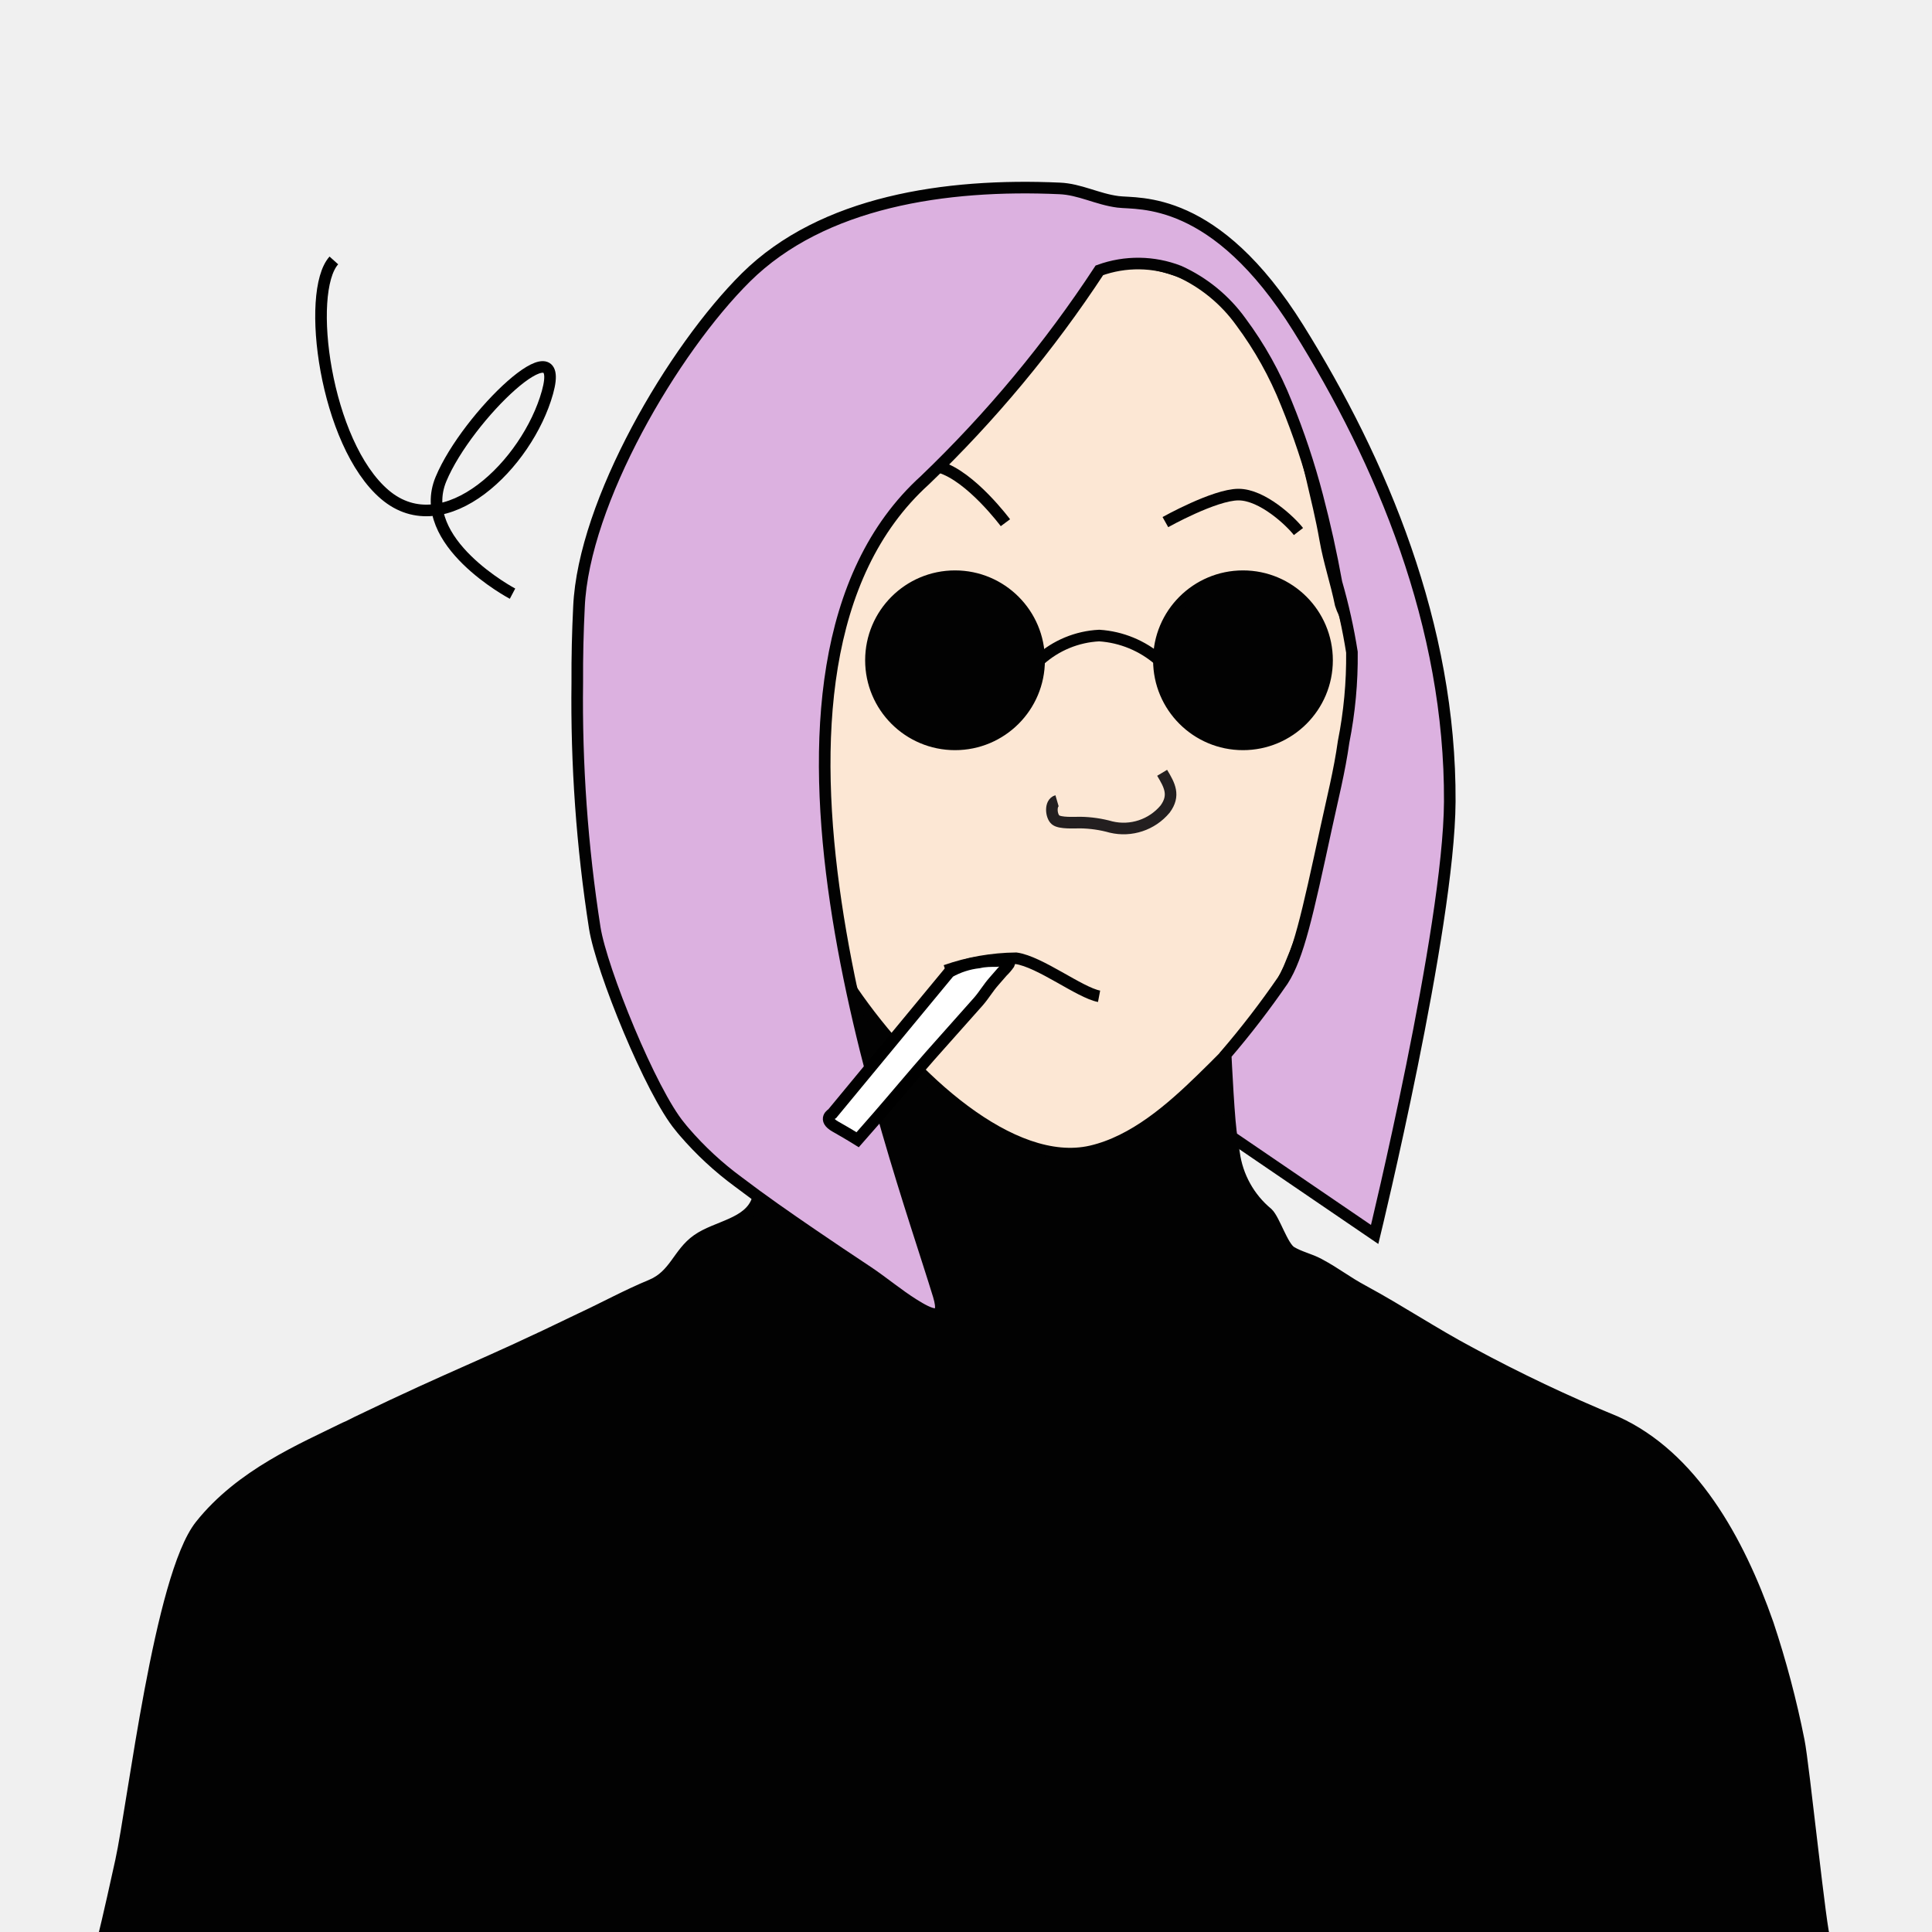
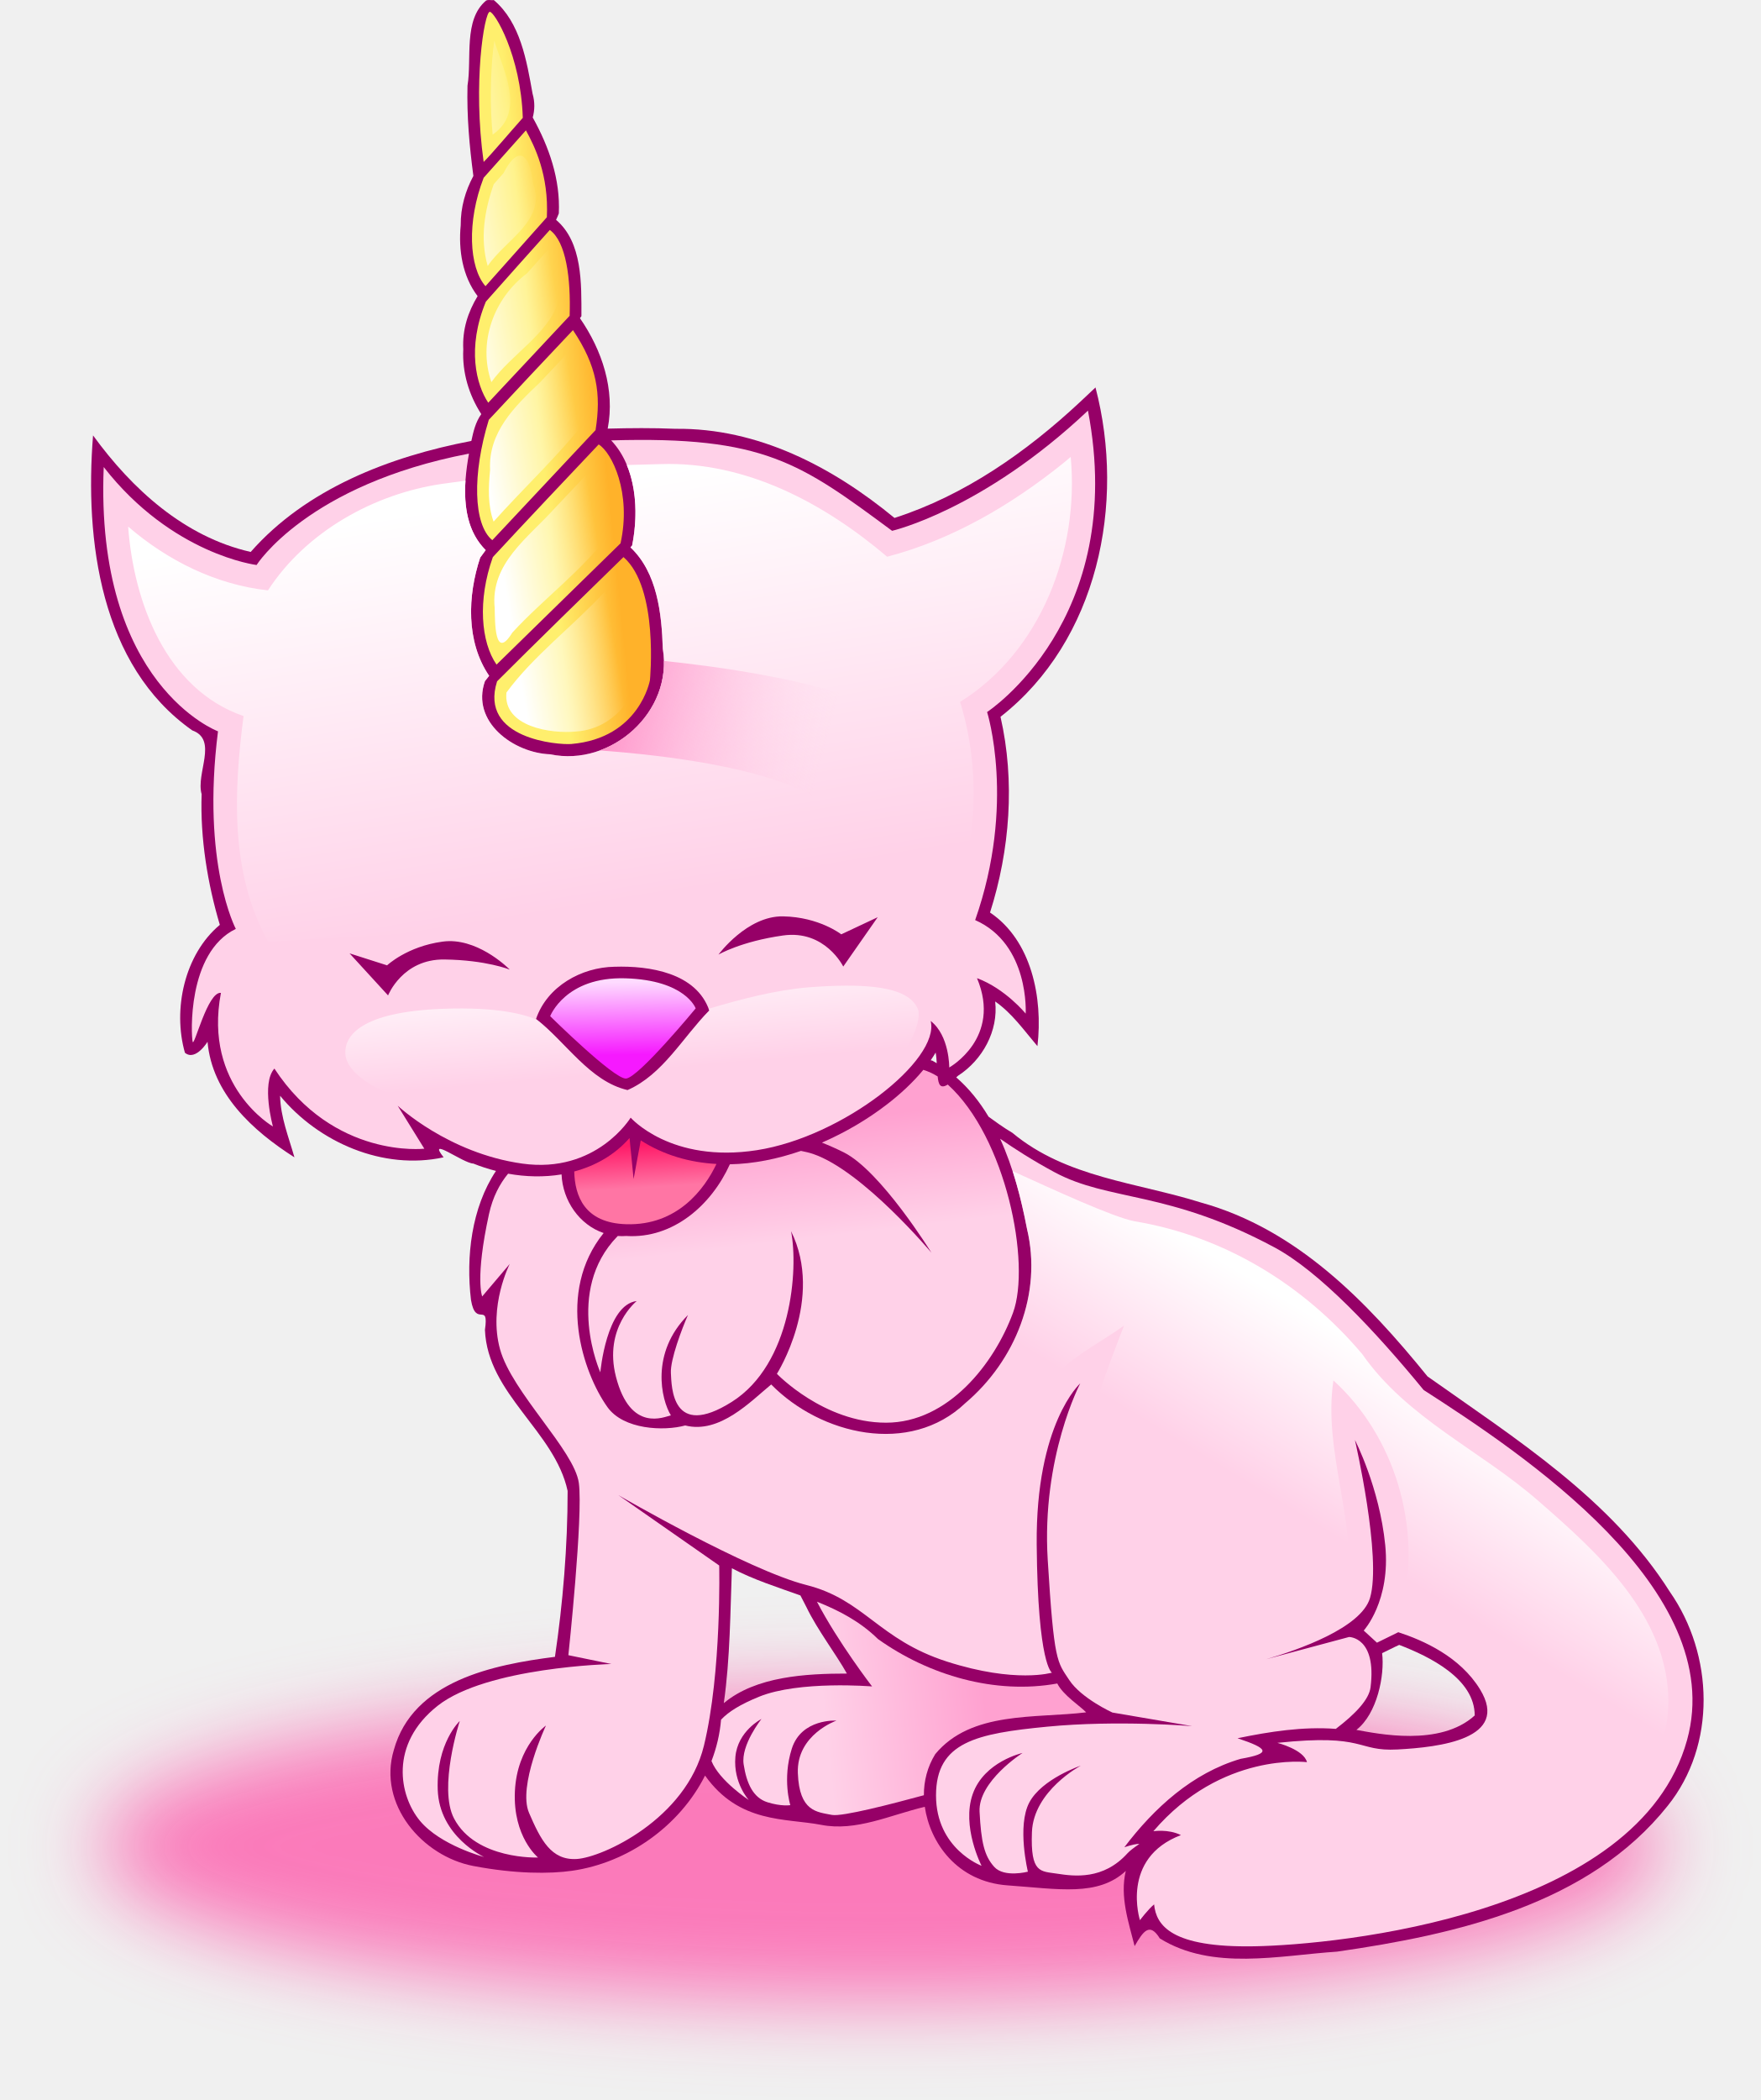
- <svg xmlns="http://www.w3.org/2000/svg" viewBox="0 0 125 125">
-   <g id="Layer_140" data-name="Layer 140">
-     <path d="M48.1,78.94c1.22-.54,3.71-3.52,3.71-3.52a57.61,57.61,0,0,0,1.72-7.6c.27-2.64.67-9.9.67-9.9l25.21,1.17s0,7.11,0,7.86a67,67,0,0,0,.44,8,12,12,0,0,0,2.68,7.2,24.38,24.38,0,0,0,3.86,3.3s4.41,2.32,5.6,3.11a36.25,36.25,0,0,0,3.42,1.85s3.45,7.4-.78,13.47S76,111.79,67.22,109.81,37,95.55,40.07,89.61,43.5,80.94,48.1,78.94Z" fill="#fce7d4" stroke="#020202" stroke-miterlimit="10" stroke-width="0.75" />
-     <g id="turtleneck">
-       <path d="M118.06,125.43c-.21,0-1.38-11.39-1.68-12.81a62.41,62.41,0,0,0-2-7.55c-1.91-5.46-4.93-10.85-9.83-13.07a98.89,98.89,0,0,1-9.42-4.47c-2.39-1.27-4.53-2.71-6.91-4-1.19-.64-1.71-1.11-2.9-1.75-.58-.31-1.23-.44-1.79-.78s-1.07-2.07-1.52-2.5a6.12,6.12,0,0,1-2.17-3.91c-.1-.46-.36-2-.42-2.58,0-.21-.38-10.42-.2-9l-29.52-4s.41,13.06.41,13.14c0,.91-.77,2-.59,2.86A4.74,4.74,0,0,1,49,77.65c-.54,1.55-2.63,1.69-3.88,2.57s-1.45,2.3-3,2.94-3,1.44-4.57,2.17C30.93,88.54,29.76,88.8,23.12,92c-.27.13-.53.28-.81.39-2.7,1.34-6.71,3-9.34,6.31s-4.33,18-5.14,21.7-1.14,5-1.14,5" fill="#020202" stroke="#020202" stroke-miterlimit="10" stroke-width="0.75" />
-     </g>
-     <path d="M87.72,43.55s-.27-2.22-.28-2.34c-.25-.52-.27-1-.47-1.54a4,4,0,0,1-.23-.57c-.29-1.43-.75-2.77-1-4.2s-.56-2.66-.87-4c-.91-3.86-2.38-8.57-5.35-11.45a10.89,10.89,0,0,0-7.19-2.58,27.4,27.4,0,0,0-13.57,2.44,27.57,27.57,0,0,0-9.54,8c-2.7,3.65-2.53,8-2,12.33a62.76,62.76,0,0,0,2,9.5c1.26,4.23,5.94,15,5.94,15C59,69.73,65.47,75.66,70.59,74.49c2.78-.64,5.19-2.76,7.16-4.68,2.15-2.1,4.44-4.36,5.65-7.16a47.51,47.51,0,0,0,2.5-7.71,42.27,42.27,0,0,0,1-5.7c.09-1,.79-1.56.79-2.54,0-.65.24-.68.22-1.33a6.13,6.13,0,0,0-.15-.94c0-.15-.07-.29-.09-.44A1.77,1.77,0,0,1,87.72,43.55Z" fill="#fce7d4" stroke="#020202" stroke-miterlimit="10" stroke-width="0.75" />
-     <path d="M75.19,50c.48.8.85,1.46.19,2.35a3.5,3.5,0,0,1-3.49,1.16,7.8,7.8,0,0,0-2-.29c-.38,0-1.3.06-1.59-.17s-.39-1.1.09-1.24" fill="none" stroke="#231f20" stroke-miterlimit="10" stroke-width="0.75" />
-     <path d="M79.7,73.57l9.24,6.3s4.81-19.78,4.86-28c.06-11.41-4.41-22-9.8-30.64s-10.32-8-11.66-8.17-2.48-.82-3.79-.87c-7.36-.33-15.33.85-20.29,5.76-4.7,4.66-10.5,14.53-10.8,21.31-.08,1.62-.12,3.25-.11,4.87a95.29,95.29,0,0,0,1.13,15.9c.43,2.72,3.65,10.64,5.51,12.86.09.11.18.23.28.34a21.09,21.09,0,0,0,3.5,3.24c1.55,1.18,3.15,2.29,4.76,3.39,1.2.82,2.42,1.64,3.63,2.44,1,.67,1.92,1.45,2.94,2.09s2.18,1.24,1.63-.58c-3-9.79-14.45-40.45-.89-52.74A78.33,78.33,0,0,0,71.13,17.49a7.33,7.33,0,0,1,5.16.06,10,10,0,0,1,4,3.28,23.24,23.24,0,0,1,2.94,5.27,47.61,47.61,0,0,1,2,6q.73,2.78,1.24,5.6a36.89,36.89,0,0,1,1,4.5A28.19,28.19,0,0,1,86.93,48c-.26,1.88-.73,3.72-1.13,5.58C84.58,59.22,84,61.87,83,63.43a57.09,57.09,0,0,1-3.7,4.81S79.53,73.06,79.7,73.57Z" fill="#dcb1e0" stroke="#020202" stroke-miterlimit="10" stroke-width="0.75" />
-     <path d="M75.4,33.78S78.58,32,80.13,32s3.38,1.74,3.88,2.39" fill="none" stroke="#020202" stroke-miterlimit="10" stroke-width="0.75" />
-     <path d="M65.05,33.82s-2.23-3-4.25-3.6" fill="none" stroke="#020202" stroke-miterlimit="10" stroke-width="0.75" />
-     <circle cx="61.79" cy="42.72" r="5.44" fill="#020202" stroke="#020202" stroke-miterlimit="10" stroke-width="0.75" />
-     <circle cx="80.42" cy="42.72" r="5.44" fill="#020202" stroke="#020202" stroke-miterlimit="10" stroke-width="0.75" />
-     <path d="M75,42.72a6.55,6.55,0,0,0-3.88-1.6,6.23,6.23,0,0,0-3.87,1.6" fill="none" stroke="#020202" stroke-miterlimit="10" stroke-width="0.75" />
-     <g id="zipper">
-       <path d="M61.18,62.8A14.21,14.21,0,0,1,65.74,62c1.55.22,4.11,2.22,5.37,2.46" fill="none" stroke="#020202" stroke-miterlimit="10" stroke-width="0.75" />
-       <path id="cigarette-2" data-name="cigarette" d="M33.16,38.41S26.84,35.07,28.53,31s8.18-10.24,6.89-5.61S28.77,35.29,24.9,32,19.76,18.9,21.6,16.85" fill="none" stroke="#000" stroke-miterlimit="10" stroke-width="0.75" />
-       <path d="M61.42,62.89l-7.57,9.16s-.65.36.2.84,1.44.85,1.44.85l1.34-1.53c1-1.15,2.33-2.74,3.35-3.9s2.11-2.36,3.13-3.52c.38-.44.62-.87,1-1.3l.54-.62a3.43,3.43,0,0,0,.43-.5.21.21,0,0,0,0-.19c-.1-.18-.64,0-.79,0-.39,0-.77,0-1.15.09A5,5,0,0,0,61.42,62.89Z" fill="#fff" stroke="#000" stroke-miterlimit="10" stroke-width="0.75" />
-     </g>
+ <svg xmlns="http://www.w3.org/2000/svg" xmlns:xlink="http://www.w3.org/1999/xlink" width="299.447" height="357.081" id="svg4689" version="1.1">
+   <defs id="defs4691">
+     <linearGradient id="linearGradient5585">
+       <stop style="stop-color:#ffef6d;stop-opacity:1;" offset="0" id="stop5587" />
+       <stop style="stop-color:#ffb22a;stop-opacity:1;" offset="1" id="stop5589" />
+     </linearGradient>
+     <linearGradient id="linearGradient5576">
+       <stop style="stop-color:#ffffff;stop-opacity:1;" offset="0" id="stop5578" />
+       <stop style="stop-color:#ffffff;stop-opacity:0;" offset="1" id="stop5580" />
+     </linearGradient>
+     <linearGradient id="linearGradient5535">
+       <stop style="stop-color:#ffd1e8;stop-opacity:0;" offset="0" id="stop5537" />
+       <stop style="stop-color:#ff84c2;stop-opacity:1;" offset="1" id="stop5539" />
+     </linearGradient>
+     <linearGradient id="linearGradient5514">
+       <stop style="stop-color:#ff75a4;stop-opacity:1;" offset="0" id="stop5516" />
+       <stop style="stop-color:#ff1b69;stop-opacity:1;" offset="1" id="stop5518" />
+     </linearGradient>
+     <linearGradient id="linearGradient5506">
+       <stop style="stop-color:#f619ff;stop-opacity:1;" offset="0" id="stop5508" />
+       <stop style="stop-color:#fedbff;stop-opacity:1;" offset="1" id="stop5510" />
+     </linearGradient>
+     <linearGradient id="linearGradient5490">
+       <stop style="stop-color:#ffd1e8;stop-opacity:1;" offset="0" id="stop5492" />
+       <stop style="stop-color:#ffa1d0;stop-opacity:1;" offset="1" id="stop5494" />
+     </linearGradient>
+     <linearGradient id="linearGradient5460">
+       <stop style="stop-color:#ffffff;stop-opacity:1;" offset="0" id="stop5462" />
+       <stop style="stop-color:#ffffff;stop-opacity:0;" offset="1" id="stop5464" />
+     </linearGradient>
+     <linearGradient xlink:href="#linearGradient5460" id="linearGradient5466" x1="313.714" y1="229.42" x2="325.235" y2="299.599" gradientUnits="userSpaceOnUse" />
+     <linearGradient xlink:href="#linearGradient5460" id="linearGradient5488" x1="447.708" y1="377.062" x2="432.056" y2="402.821" gradientUnits="userSpaceOnUse" />
+     <linearGradient xlink:href="#linearGradient5490" id="linearGradient5496" x1="364.26" y1="356.285" x2="361.983" y2="336.839" gradientUnits="userSpaceOnUse" />
+     <linearGradient xlink:href="#linearGradient5490" id="linearGradient5504" x1="354.412" y1="439.158" x2="381.765" y2="436.38" gradientUnits="userSpaceOnUse" />
+     <linearGradient xlink:href="#linearGradient5506" id="linearGradient5512" x1="318.387" y1="326.562" x2="318.135" y2="314.188" gradientUnits="userSpaceOnUse" />
+     <linearGradient xlink:href="#linearGradient5514" id="linearGradient5520" x1="322.734" y1="349.125" x2="322.299" y2="341.927" gradientUnits="userSpaceOnUse" />
+     <linearGradient xlink:href="#linearGradient5535" id="linearGradient5541" x1="354.143" y1="275.768" x2="314.385" y2="264.875" gradientUnits="userSpaceOnUse" />
+     <linearGradient xlink:href="#linearGradient5576" id="linearGradient5582" x1="296.225" y1="223.822" x2="312.842" y2="221.044" gradientUnits="userSpaceOnUse" />
+     <linearGradient xlink:href="#linearGradient5585" id="linearGradient5591" x1="305.551" y1="215.522" x2="316.179" y2="214.451" gradientUnits="userSpaceOnUse" />
+     <linearGradient xlink:href="#linearGradient5576" id="linearGradient5606" gradientUnits="userSpaceOnUse" x1="318.338" y1="308.097" x2="320.234" y2="329.525" />
+     <filter id="filter5610" x="-0.063" width="1.127" y="-0.321" height="1.643" color-interpolation-filters="sRGB">
+       <feGaussianBlur stdDeviation="7.028" id="feGaussianBlur5612" />
+     </filter>
+   </defs>
+   <g id="layer1" transform="translate(-214.2049,-147.1479)">
+     <path style="fill:#ff49a4;fill-opacity:0.71;stroke:none;filter:url(#filter5610)" id="path5608" d="m 508.214,475.398 c 0,14.497 -59.482,26.25 -132.857,26.25 -73.375,0 -132.857,-11.753 -132.857,-26.25 0,-14.497 59.482,-26.25 132.857,-26.25 73.375,0 132.857,11.753 132.857,26.25 z" transform="translate(-11.42857,-14.28571)" />
+     <path style="fill:#960067;fill-opacity:1;stroke:none" d="m 297.188,147.156 c -0.109,0.012 -0.21,0.04 -0.312,0.094 -3.884,3.259 -2.391,9.845 -3.156,14.469 -0.131,5.14 0.323,10.255 1,15.344 -1.358,2.541 -2.176,5.313 -2.156,8.406 -0.405,4.191 0.302,8.66 2.875,12.031 -1.61,2.669 -2.616,5.62 -2.438,9.062 -0.193,3.918 0.953,7.729 3.062,11 -1.011,1.422 -1.348,3.014 -1.688,4.562 -13.966,2.673 -28.102,8.159 -37.531,18.875 -11.292,-2.559 -20.197,-10.709 -26.812,-19.812 -1.422,17.82 1.217,39.148 16.875,50.156 4.445,1.597 0.567,7.304 1.594,10.844 -0.268,7.526 1.037,15.319 3.094,22.219 -6.038,5.047 -8.032,14.398 -5.938,21.75 1.849,1.54 3.993,-2.084 3.844,-1.875 0.787,8.865 7.692,15.144 14.781,19.656 -0.975,-3.442 -2.367,-6.846 -2.438,-10.469 6.542,7.944 17.531,12.713 27.812,10.469 -2.949,-3.747 3.317,1.021 5.062,1.062 1.24,0.502 2.525,0.915 3.844,1.25 -4.18,6.295 -5.117,14.609 -4.25,21.938 0.813,4.844 3.077,0.106 2.375,5.094 0.431,10.92 11.869,17.218 14.062,27.375 0.01,9.38 -0.819,19.23 -2.156,28.219 -10.49,1.335 -24.166,4.08 -27.406,15.844 -2.766,9.232 4.85,18.068 13.531,19.719 7.184,1.366 13.008,1.35 16.781,0.812 9.458,-1.348 18.292,-7.576 22.625,-16.188 5.812,8.188 13.677,7.219 19.719,8.375 5.972,1.189 11.825,-1.69 17.656,-3.062 0.869,6.013 5.43,12.746 14.104,13.36 8.675,0.614 15.339,1.935 20.083,-2.454 -1.05,4.375 0.497,8.771 1.5,12.781 1.485,-2.585 2.576,-4.077 4.281,-1.312 8.911,5.549 20.3,2.906 30.156,2.25 20.284,-2.92 42.845,-8.004 56.219,-24.781 8.349,-10.364 7.848,-25.721 0.375,-36.406 C 488.218,401.996 471.96,391.782 457,381.188 446.669,368.454 434.777,356.144 418.469,351.625 c -10.875,-3.426 -22.907,-4.21 -32.062,-11.844 -1.6,-0.952 -2.98,-1.959 -4.062,-2.75 -1.505,-2.514 -3.308,-4.786 -5.5,-6.688 0.102,-0.101 0.204,-0.169 0.312,-0.281 4.161,-2.687 6.887,-7.632 6.312,-12.625 2.905,2.033 4.882,4.886 7.188,7.594 0.967,-8.28 -1.032,-17.984 -8.062,-22.719 3.382,-10.62 4.28,-22.336 1.781,-33.281 16.55,-12.958 21.321,-36.245 16.156,-56 l -2.625,2.469 c -9.119,8.512 -19.668,15.895 -31.562,19.719 -10.545,-8.681 -23.221,-15.323 -37.25,-15.156 -3.841,-0.165 -7.69,-0.133 -11.531,-0.031 1.282,-6.634 -0.947,-13.318 -4.719,-18.781 0.081,-0.117 0.171,-0.226 0.25,-0.344 -4e-4,-5.501 0.199,-12.558 -4.312,-16.375 0.175,-0.357 0.323,-0.725 0.469,-1.094 0.272,-5.799 -1.661,-11.319 -4.438,-16.312 0.333,-1.244 0.394,-2.583 -0.031,-4.062 -0.999,-5.568 -2.059,-12.087 -6.594,-15.906 -0.322,0.063 -0.674,-0.037 -1,0 z M 373.344,326.125 c 0.112,0.575 0.152,1.196 0.188,1.812 -0.249,-0.147 -0.493,-0.3 -0.75,-0.438 -0.083,-0.018 -0.189,-0.037 -0.281,-0.062 0.301,-0.436 0.586,-0.867 0.844,-1.312 z m -34.656,87.688 c 3.713,1.958 7.732,3.21 11.656,4.625 l 1.031,2 c 1.887,3.91 5.038,7.984 6.875,11.281 -6.968,0.006 -15.477,0.464 -20.938,5.031 1.086,-7.608 1.107,-15.712 1.375,-22.938 z m 113.5,13.031 c 5.139,1.969 12.839,5.731 12.844,12 -5.913,5.382 -16.612,3.078 -20.125,2.451 3.53,-2.725 4.839,-9.29 4.375,-13.045 0.971,-0.456 1.929,-0.975 2.906,-1.406 z" id="path4880" />
+     <path style="fill:#ffd1e8;fill-opacity:1;stroke:none" d="m 399.25,216.969 c -17.93,16.92 -33.312,20.438 -33.312,20.438 -15.583,-11.518 -21.741,-16.146 -47.781,-15.375 4.298,4.536 4.756,11.945 3.562,17.875 -0.092,0.105 -0.189,0.207 -0.281,0.312 4.559,4.297 5.308,11.243 5.5,17.25 1.805,10.681 -8.766,20.131 -19.156,17.938 -6.222,-0.222 -13.523,-5.524 -11.094,-12.438 0.239,-0.304 0.474,-0.606 0.719,-0.906 -3.965,-5.814 -3.675,-13.619 -1.531,-20.094 0.307,-0.436 0.617,-0.854 0.938,-1.281 -4.164,-4.151 -3.886,-10.621 -2.844,-16.406 -27.534,5.292 -36.125,18.938 -36.125,18.938 0,0 -14.383,-1.756 -26,-16.656 -1.515,37.123 19.438,44.938 19.438,44.938 -2.857,22.5 3.031,33.594 3.031,33.594 -8.334,4.041 -7.596,18.177 -7.344,19.188 0.253,1.01 2.54,-8.565 4.812,-8.312 -3.03,15.91 8.844,22.719 8.844,22.719 0,0 -2.023,-7.318 0.25,-9.844 10.102,15.405 25.5,13.625 25.5,13.625 l -4.531,-7.312 c 0,0 8.561,8.076 21.188,9.844 12.627,1.768 18.438,-7.812 18.438,-7.812 0,0 6.822,7.804 21.469,5.531 14.647,-2.273 31.17,-15.362 29.562,-21.969 3.214,2.5 3.156,7.906 3.156,7.906 0,0 9.004,-5.009 4.719,-15.188 4.821,1.786 8.281,6.031 8.281,6.031 0,0 0.692,-11.799 -8.594,-15.906 6.964,-19.821 2.031,-35.375 2.031,-35.375 0,0 23.975,-15.642 17.156,-51.25 z m -51.85,85.996 c 6.136,0.111 9.89,3.055 9.89,3.055 l 6.197,-2.91 -5.858,8.39 c 0,0 -3.079,-6.289 -10.229,-5.286 -7.15,1.002 -10.993,3.249 -10.993,3.249 0,0 4.857,-6.61 10.993,-6.499 z m -56.821,4.21 c 5.558,-0.065 10.327,4.842 10.327,4.842 0,0 -4.001,-1.628 -11.125,-1.72 -7.124,-0.091 -9.572,6.11 -9.572,6.11 l -6.549,-7.15 6.381,2.037 c 0,0 3.382,-3.205 9.404,-4.028 0.376,-0.051 0.763,-0.086 1.133,-0.09 z m 28.14,4.357 c 5.91,-0.192 13.916,1.012 16.125,7.438 -4.487,4.541 -7.916,10.917 -13.906,13.531 -6.45,-1.501 -10.474,-8.165 -15.562,-12.094 1.902,-5.552 7.721,-8.786 13.344,-8.875 z" id="path4762" />
+     <path style="fill:url(#linearGradient5466);fill-opacity:1;stroke:none" d="m 396.312,224.844 -0.781,0.656 -0.562,0.469 c -8.84,7.094 -18.873,12.967 -29.875,15.844 -10.674,-9.054 -23.942,-16.232 -38.5,-15.75 -2.186,0.072 -3.972,0.102 -5.781,0.156 1.756,4.219 1.78,9.346 0.906,13.688 -0.092,0.105 -0.189,0.207 -0.281,0.312 4.559,4.297 5.308,11.243 5.5,17.25 1.805,10.681 -8.766,20.131 -19.156,17.938 -6.222,-0.222 -13.523,-5.524 -11.094,-12.438 0.239,-0.304 0.474,-0.606 0.719,-0.906 -3.965,-5.814 -3.675,-13.619 -1.531,-20.094 0.307,-0.436 0.617,-0.854 0.938,-1.281 -3.079,-3.069 -3.729,-7.421 -3.438,-11.812 -1.342,0.19 -2.56,0.342 -4.062,0.562 -11.393,1.672 -22.999,8.029 -29.531,18.094 -8.874,-0.954 -17.147,-5.12 -23.781,-10.844 0.937,12.833 6.428,27.677 19.625,32.219 -1.651,12.844 -2.332,26.689 4.188,38.375 54.661,-3.197 99.835,-5.336 115.875,-3.25 4.47,-11.939 5.615,-25.311 1.812,-37.531 13.777,-8.577 20.303,-25.823 18.812,-41.656 z" id="path5454" />
+     <path style="fill:url(#linearGradient5512);fill-opacity:1;stroke:none" d="m 307.781,319.938 c 0,0 2.589,-6.755 12.816,-6.44 10.228,0.316 11.932,5.114 11.932,5.114 0,0 -9.786,11.869 -11.869,11.932 -2.083,0.063 -12.879,-10.607 -12.879,-10.607 z" id="path4768" />
+     <path style="fill:url(#linearGradient5591);fill-opacity:1;stroke:none" d="m 297.5,149.156 c -0.905,0.106 -2.925,12.117 -1.031,25.531 1.429,-1.429 4.424,-5 6.656,-7.5 -0.335,-10.669 -4.859,-18.121 -5.625,-18.031 z m 6.156,20.156 c -2.756,3.08 -4.486,5.019 -7.188,8.062 -2.891,7.467 -2.497,15.234 0.312,18.438 l 10.438,-11.719 c 0.346,-7.218 -2.081,-12.07 -3.562,-14.781 z m 4.062,16.938 c -3.653,4.073 -7.091,7.916 -10.875,12.188 -3.269,7.922 -1.624,14.148 0.406,17.188 l 13.844,-14.781 c 0.209,-6.294 -0.577,-12.577 -3.375,-14.594 z m 3.938,17.031 c -4.486,4.75 -9.584,10.169 -14.312,15.25 -2.835,9.193 -2.645,17.826 0.594,20.469 L 315.5,220.281 c 0.984,-6.153 0.237,-10.951 -3.844,-17 z m 4.375,19.438 c -4.615,4.877 -13.174,13.927 -18,19.156 -2.629,7.367 -2.02,14.464 0.625,18.281 l 21.094,-20.625 c 1.899,-8.604 -1.473,-15.445 -3.719,-16.812 z M 320.25,241.875 c -5.049,4.911 -16.023,15.627 -21.5,21.125 -3.119,9.821 10.463,10.84 12.625,10.656 11.619,-0.986 13.375,-10.844 13.375,-10.844 0,0 1.556,-15.672 -4.5,-20.938 z" id="path4798" />
+     <path style="fill:url(#linearGradient5520);fill-opacity:1;stroke:none" d="m 321.281,340.656 c -2.559,2.912 -5.84,4.731 -9.406,5.688 0.102,4.133 1.714,8.761 8.844,8.969 8.691,0.254 13.293,-5.939 15.344,-10.25 -4.509,-0.243 -8.904,-1.474 -12.875,-4 l -1.219,6.562 -0.688,-6.969 z" id="path4800" />
+     <path style="fill:url(#linearGradient5496);fill-opacity:1;stroke:none" d="m 371.25,329.062 c -1.792,2.174 -3.99,4.189 -6.188,5.875 -3.271,2.521 -7.043,4.752 -11.062,6.5 1.21,0.477 2.465,1.029 3.719,1.656 6.313,3.157 14.906,17.062 14.906,17.062 0,0 -11.634,-13.877 -20.094,-16.781 -0.667,-0.229 -1.381,-0.388 -2.094,-0.531 -3.945,1.36 -8.039,2.206 -12.094,2.281 -3.143,6.955 -9.673,12.689 -17.625,12.188 -0.492,0.038 -0.966,0.033 -1.438,0 -0.021,0.022 -0.042,0.041 -0.062,0.062 -9.091,9.344 -2.906,23.125 -2.906,23.125 0,0 1.01,-11.494 6.188,-12.125 0,0 -5.678,4.541 -3.531,12.875 2.464,9.566 8.207,6.815 9.344,6.562 -1.641,-2.652 -3.533,-10.623 2.906,-17.062 -1.01,2.273 -3.033,7.602 -2.906,9.875 0.126,2.273 0.116,11.346 10.344,4.906 10.228,-6.44 11.356,-22.592 10.094,-29.031 5.682,11.49 -2.406,24.25 -2.406,24.25 0,0 7.956,8.312 18.562,8.312 10.607,0 18.437,-10.101 21.594,-18.688 3.092,-8.411 -1.186,-29.867 -11.094,-38.812 -1.268,0.796 -1.591,-0.009 -1.719,-1.375 -0.776,-0.489 -1.59,-0.854 -2.438,-1.125 z" id="path4802" />
+     <path style="fill:#ffd1e8;fill-opacity:1;stroke:none" d="m 384.312,340.781 c 2.228,4.883 3.603,10.269 4.562,15.281 2.655,11.035 -2.006,22.484 -10.469,29.656 -9.456,9.02 -24.634,5.401 -33.031,-3.156 -3.449,2.825 -8.75,8.468 -14.625,6.969 -3.655,1 -10.505,0.715 -13.238,-3.133 -4.138,-5.825 -8.782,-19.484 -0.637,-29.586 -4.128,-1.401 -6.971,-5.508 -7.156,-9.969 -2.973,0.494 -6.082,0.422 -9.094,-0.125 -1.398,1.697 -2.603,3.914 -3.25,6.875 -2.399,10.985 -1.156,14 -1.156,14 l 4.688,-5.531 c 0,0 -3.677,7.176 -1.656,14.5 2.02,7.324 12.649,17.194 13.406,22.75 0.758,5.556 -1.781,29.281 -1.781,29.281 l 7.312,1.5 c 0,0 -21.197,0.528 -29.531,7.094 -8.334,6.566 -6.513,15.366 -3.031,19.562 3.482,4.196 10.906,6.156 10.906,6.156 0,0 -7.607,-3.491 -7.875,-11.438 -0.268,-7.946 3.75,-11.688 3.75,-11.688 0,0 -3.712,11.384 -0.969,16.594 3.713,7.053 14.281,6.625 14.281,6.625 0,0 -4.295,-3.482 -3.938,-11.25 0.357,-7.768 5.281,-11.188 5.281,-11.188 0,0 -4.839,10.29 -2.875,14.844 1.964,4.554 3.75,8.112 8.125,7.844 4.375,-0.268 18.589,-6.781 21.625,-19.281 3.036,-12.5 2.594,-30.625 2.594,-30.625 L 319.375,401.375 c 0,0 22.058,12.781 31.969,15.281 9.911,2.5 12.241,9.281 23.938,13.031 11.696,3.75 17.844,1.875 17.844,1.875 0,0 -2.415,-1.156 -2.594,-21.781 -0.179,-20.625 7.406,-27.406 7.406,-27.406 0,0 -6.603,12.5 -5.531,30 1.071,17.5 1.603,17.312 3.656,20.438 2.054,3.125 7.344,5.531 7.344,5.531 l 13.562,2.312 c 0,0 -12.692,-1.067 -24.656,0.094 -11.964,1.161 -18.906,2.58 -18.906,11.688 0,9.107 7.75,11.969 7.75,11.969 0,0 -3.464,-6.683 -1.5,-12.219 1.964,-5.536 8.469,-6.969 8.469,-6.969 0,0 -7.58,4.821 -7.312,10 0.268,5.179 0.804,7.5 2.5,9.375 1.696,1.875 5.719,0.812 5.719,0.812 0,0 -1.893,-7.763 0.25,-11.781 2.143,-4.018 8.75,-6.25 8.75,-6.25 0,0 -8.045,4.259 -8.312,11.312 -0.268,7.054 1.455,6.616 4.312,7.062 2.857,0.446 7.83,1.085 11.938,-3.469 0.385,-0.426 1.14,-0.997 2.031,-1.594 -0.427,-0.034 -1.231,0.13 -2.562,0.562 5.07,-6.68 11.579,-12.628 19.781,-15.031 5.26,-0.918 4.791,-1.727 -0.531,-3.5 5.444,-1.129 11.143,-2.017 16.719,-1.594 3.375,-2.574 5.649,-5.004 5.906,-7.062 1.071,-8.571 -3.656,-8.562 -3.656,-8.562 l -14.094,3.781 c 5.425,-1.581 16.132,-5.302 17.656,-10.406 C 449.272,412 444.656,392 444.656,392 c 0,0 4.174,8.054 5.156,17.875 0.951,9.506 -3.656,14.531 -3.656,14.531 l 2.25,2.062 3.625,-1.781 c 4.272,1.392 10.496,4.146 13.906,9.719 5.177,8.46 -6.96,9.84 -14.031,10.219 -7.071,0.379 -5.259,-2.732 -20.438,-1.125 0,0 4.496,1.138 5.031,3.281 0,0 -14.518,-1.821 -26.125,11.75 0,0 2.545,-0.415 4.688,0.656 -10.357,3.929 -6.969,14.469 -6.969,14.469 0,0 1.335,-1.795 2.406,-2.688 0.357,3.571 2.92,7.378 17.062,7.125 14.142,-0.253 65.386,-5.294 73.594,-35.094 7.048,-25.59 -28.404,-48.934 -44.812,-59.5 -8.371,-10.192 -17.766,-20.164 -25.375,-24.25 -18.125,-9.732 -28.121,-7.781 -37.406,-12.781 -3.664,-1.973 -6.783,-3.969 -9.25,-5.688 z" id="path4817" />
+     <path style="fill:url(#linearGradient5504);fill-opacity:1;stroke:none" d="m 353.156,419.5 c 3.628,6.957 9.375,14.406 9.375,14.406 0,0 -12.4,-1.028 -19.219,1.75 -3.19,1.299 -5.199,2.549 -6.469,3.906 -0.2,2.429 -0.76,4.786 -1.625,7.031 1.36,3.388 6.344,6.625 6.344,6.625 0,0 -2.66,-2.893 -2.281,-7.312 0.379,-4.419 4.438,-6.469 4.438,-6.469 0,0 -3.536,4.436 -3.031,7.719 0.505,3.283 1.632,5.68 4.031,6.438 2.399,0.758 3.906,0.5 3.906,0.5 0,0 -1.391,-4.417 0.25,-9.594 1.641,-5.177 7.594,-4.781 7.594,-4.781 0,0 -6.815,2.372 -6.562,8.938 0.253,6.566 3.256,6.589 5.781,7.094 1.729,0.346 10.295,-1.885 15.656,-3.344 -0.013,-2.398 0.583,-4.808 1.938,-7 6.124,-7.37 17.039,-6.037 25.656,-7.094 -0.893,-0.989 -3.902,-2.891 -4.906,-4.906 -10.565,1.924 -21.865,-1.399 -30.5,-7.562 -3.028,-2.977 -6.614,-4.843 -10.375,-6.344 z" id="path4819" />
+     <path style="fill:url(#linearGradient5488);fill-opacity:1;stroke:none" d="m 386.438,346.281 c 1.056,3.259 1.828,6.599 2.438,9.781 2.655,11.035 -2.006,22.484 -10.469,29.656 -7.099,6.771 -17.429,6.435 -25.688,2.219 -1.326,2.965 -2.632,3.932 -7.312,0 -6.591,6.281 -16.709,7.486 -25.156,5.031 -1.304,2.632 -2.758,3.041 -5.125,3.938 12.285,1.622 21.461,11.144 33.25,14.469 7.939,2.128 15.054,6.127 21.25,11.375 5.461,3.178 11.831,5.107 18.281,5.156 -2.177,-15.775 -3.317,-33.891 6.375,-47.469 3.258,-3.184 7.403,-5.23 11.094,-7.875 -5.595,14.451 -11.142,29.711 -8.594,45.469 -0.264,6.704 1.402,15.583 9.375,16.75 5.824,1.132 12.496,1.18 17.188,5.094 5.367,-3.398 12.49,-0.95 18.258,-2.365 2.135,-1.326 2.88,-5.664 1.461,-7.791 -6.782,2.002 -14.184,5.195 -21.094,1.625 4.827,-8.046 16.244,-6.52 21.406,-13.844 1.604,-11.882 -4.183,-23.592 -2.375,-35.625 10.4,9.46 14.995,24.812 11.75,38.469 -0.089,1.594 4.281,0.911 5.688,2.469 6.764,3.505 15.367,10.715 11.75,19.25 -9.222,6.417 0.399,13.969 5.219,21.844 10.966,-5.122 22.579,-14.056 22.562,-27.469 -0.035,-14.477 -12.025,-25.311 -22.062,-34.031 -9.822,-8.622 -22.379,-14.05 -30,-25 -9.938,-11.775 -23.421,-20.046 -38.719,-22.594 -3.644,-0.679 -13.77,-5.359 -20.75,-8.531 z" id="path5479" />
+     <path style="fill:url(#linearGradient5541);fill-opacity:1;stroke:none" d="m 327.125,259.531 c 0.171,6.899 -4.665,12.941 -10.938,15.219 11.57,0.852 27.594,2.891 36.312,7.781 14.643,8.214 23.406,20.188 23.406,20.188 l 2.031,-5.875 c 1.508,-6.036 2.124,-12.293 1.719,-18.469 -3.093,-3.363 -8.675,-8.101 -17.875,-11.719 -10.36,-4.074 -25.37,-6.156 -34.656,-7.125 z m -24.562,14.562 -0.062,0.062 c 0,0 0.172,-1.1e-4 0.188,0 -0.042,-0.019 -0.083,-0.043 -0.125,-0.062 z" id="path5522" />
+     <path style="fill:url(#linearGradient5582);fill-opacity:1;stroke:none" d="m 298.281,154.062 -0.125,1 -0.062,0.375 c -0.499,4.813 -0.551,9.897 -0.094,14.594 5.669,-3.875 1.809,-10.877 0.281,-15.969 z m 4.281,19.562 c -0.749,0.059 -1.665,0.916 -2.719,2.969 l -1.656,1.875 c -1.566,4.392 -2.374,9.255 -1.031,13.906 3.015,-4.473 10.086,-7.776 7.719,-14.031 -0.259,-2.669 -1.064,-4.817 -2.312,-4.719 z m 5.094,15.719 -3.812,4.281 c -5.662,4.252 -8.392,11.732 -6.062,18.5 3.361,-4.687 9.659,-8.214 11.344,-13.562 -0.059,-3.112 -0.252,-6.323 -1.469,-9.219 z m 3.688,17.219 -5.281,5.594 c -4.345,4.125 -8.833,8.485 -8.5,14.906 -0.29,2.915 -0.42,5.991 0.594,8.781 5.068,-5.666 10.886,-11.101 15.5,-16.906 0.679,-4.235 -0.113,-8.688 -2.312,-12.375 z m 4.688,19.094 -7.438,7.875 c -4.509,5.027 -11.038,9.419 -10.25,17 0.056,2.287 -0.03,9.096 3,4.188 5.341,-5.82 12.24,-10.823 16.719,-17.094 0.569,-4.102 0.182,-8.461 -2.031,-11.969 z m 4.125,19.125 -3.219,3.125 c -5.371,5.786 -12.08,10.827 -16.594,17 -0.615,5.824 7.612,7.058 11.875,6.625 7.566,-0.506 12.283,-8.359 10.656,-15.469 -0.215,-3.884 -0.681,-7.866 -2.719,-11.281 z" id="path5551" />
+     <path style="fill:url(#linearGradient5606);fill-opacity:1;stroke:none" d="m 358,314.75 c -1.815,0.01 -3.892,0.097 -6.219,0.281 -5.603,0.443 -11.673,2.041 -17.062,3.656 0.037,0.097 0.091,0.182 0.125,0.281 -4.487,4.541 -7.916,10.917 -13.906,13.531 -6.355,-1.479 -10.361,-7.958 -15.344,-11.906 -1.953,-0.887 -6.519,-2.276 -16.125,-1.906 -13.929,0.536 -16.585,4.585 -16.531,7.5 0.073,3.937 6.781,6.625 6.781,6.625 0,0 19.107,9.112 29.375,8.219 10.268,-0.893 11.875,-6.344 11.875,-6.344 0,0 14.196,5.607 29.375,2.75 15.179,-2.857 21.277,-15.866 19.938,-18.812 -1.088,-2.394 -4.415,-3.92 -12.281,-3.875 z" id="path5593" />
  </g>
</svg>
